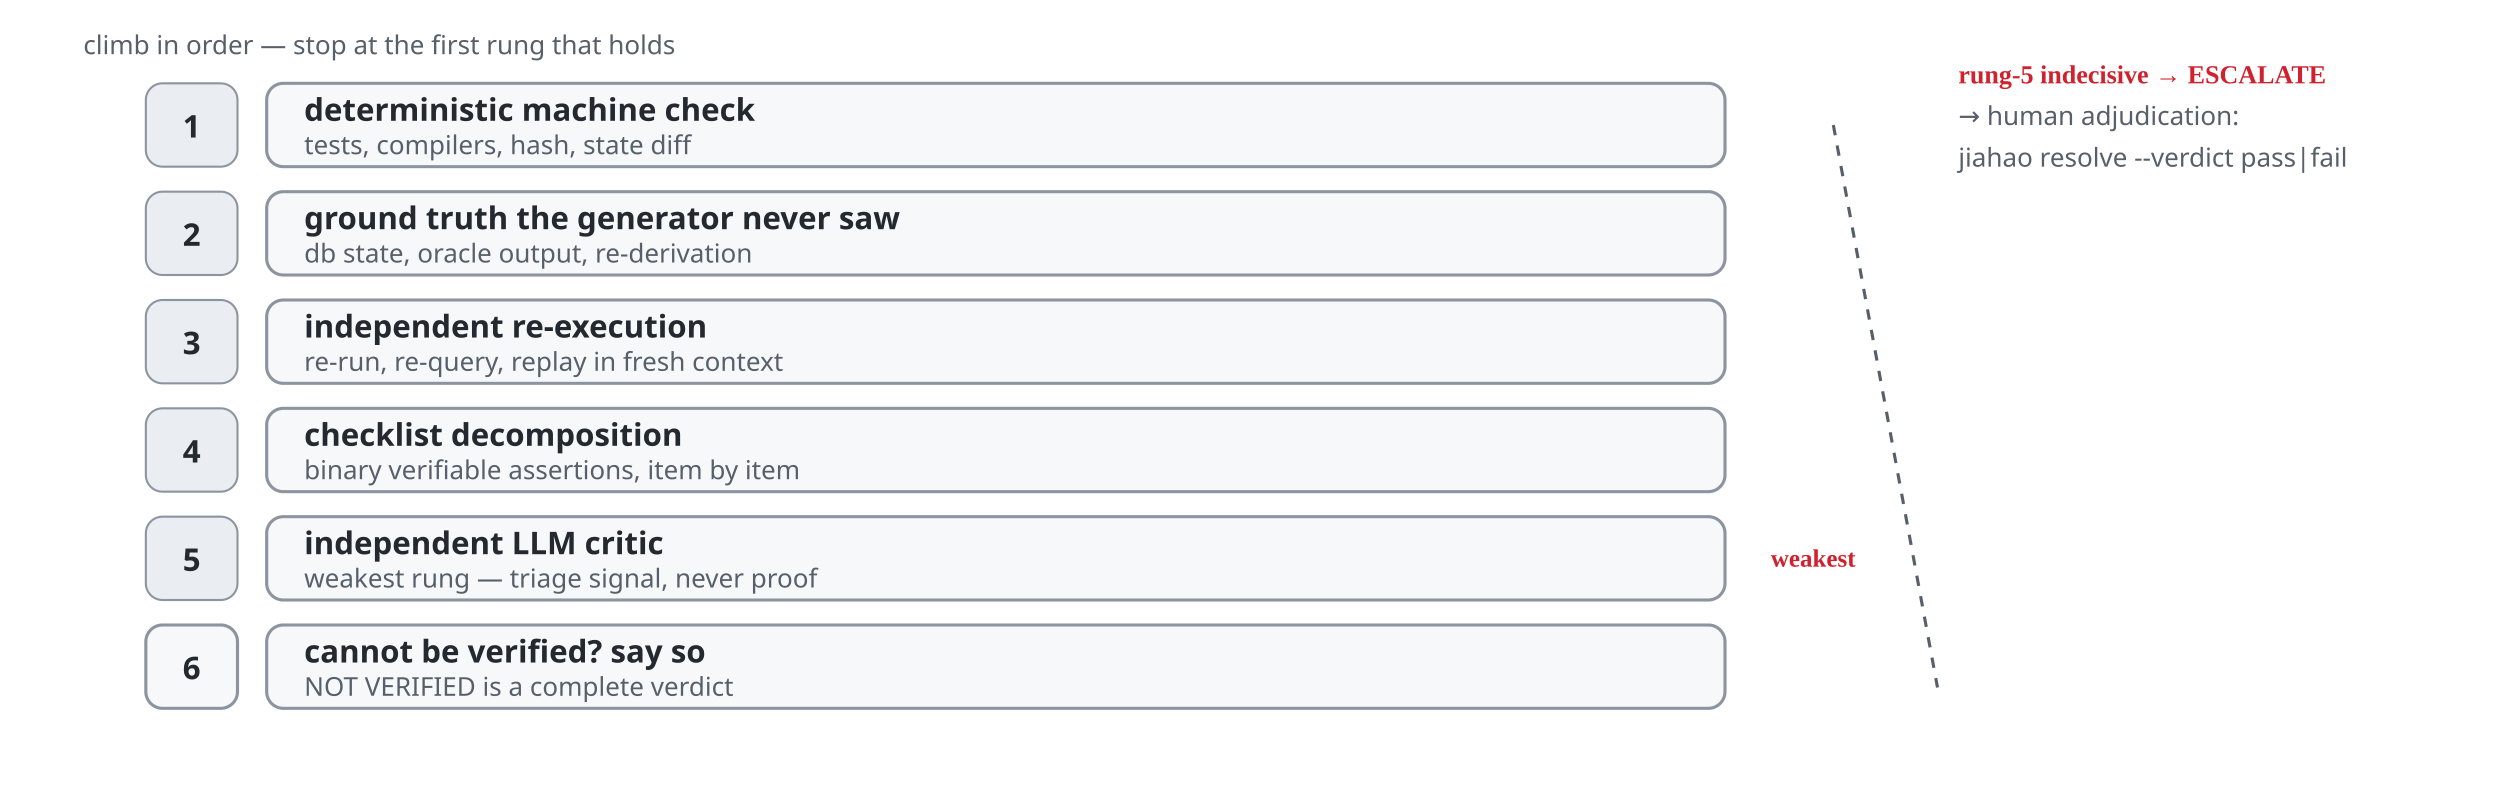
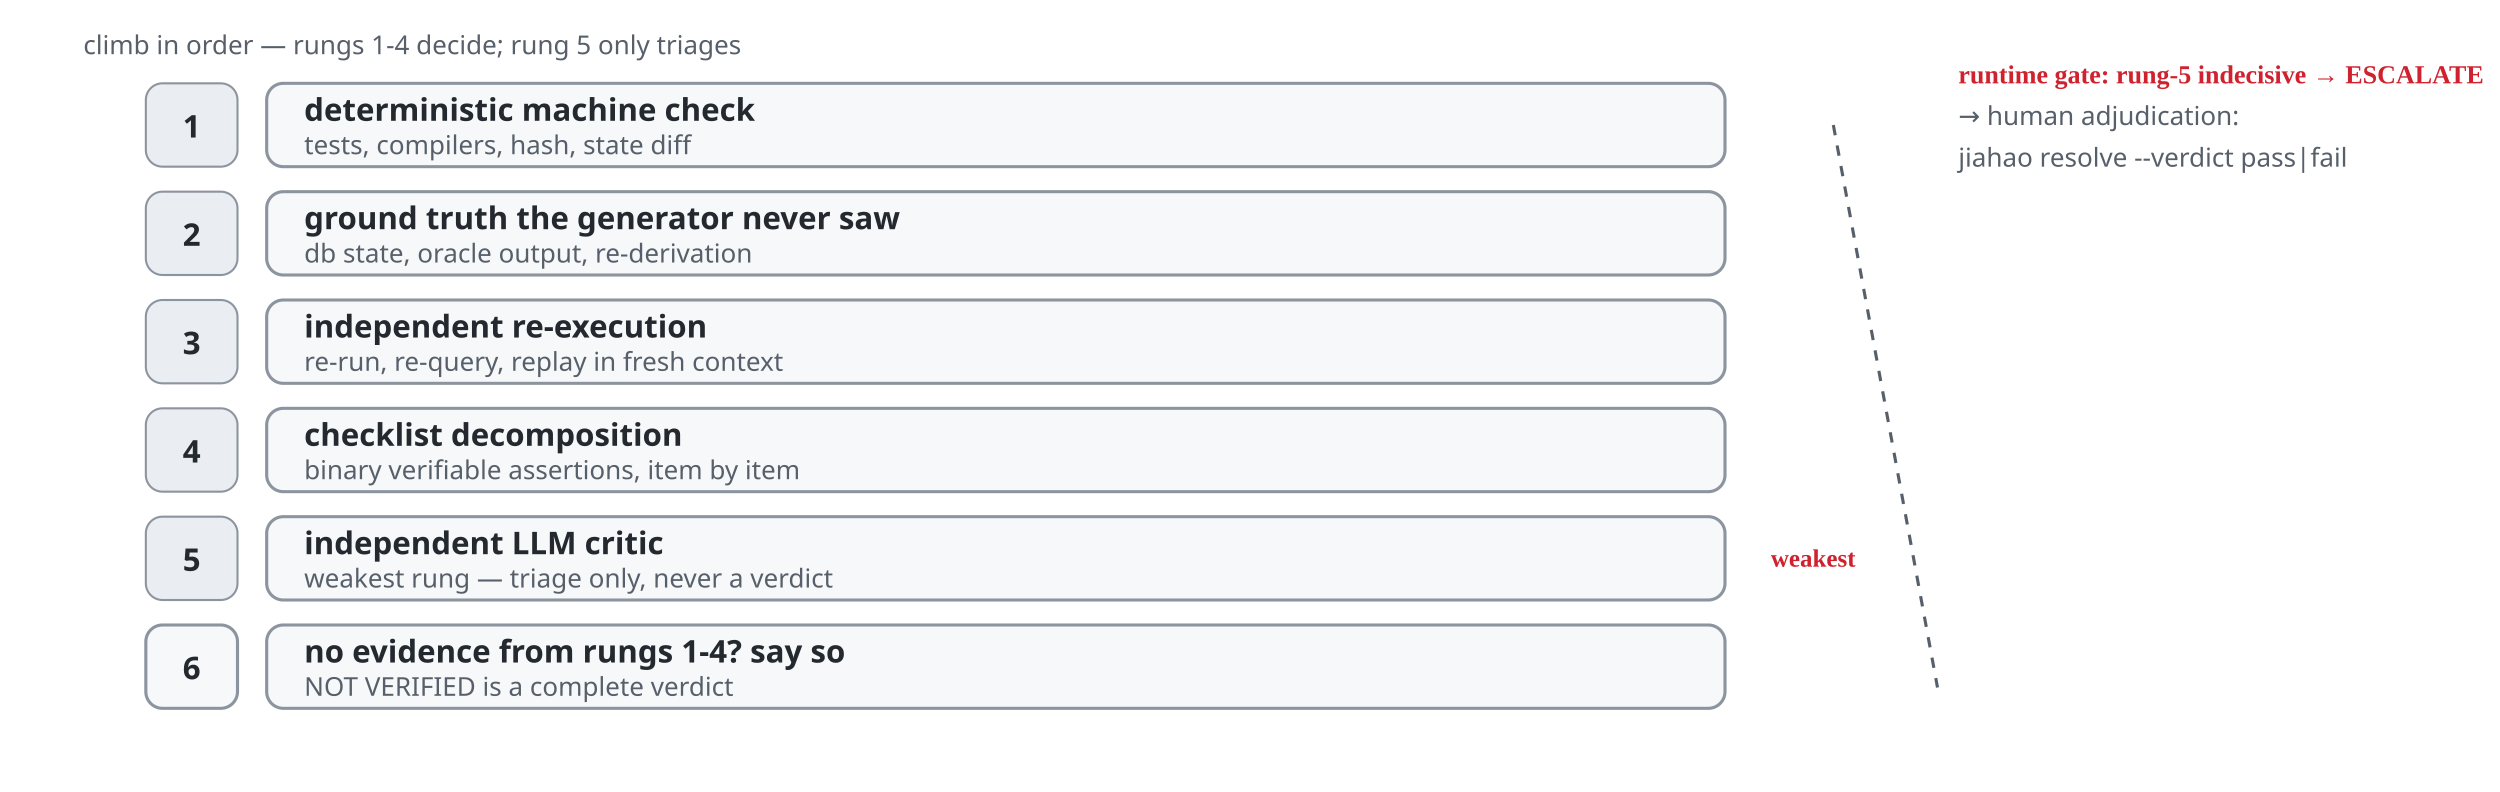
<svg xmlns="http://www.w3.org/2000/svg" viewBox="0 0 1200 380" role="img" aria-labelledby="t d">
  <style>
    .ink{fill:#24292f}.mut{fill:#57606a}.box{fill:#f6f8fa;stroke:#8c959f;stroke-width:1.5}
    .seam{stroke:#24292f;stroke-width:2}.acc{fill:#cf222e}.accT{fill:#cf222e;font-weight:600}
    .rung{fill:#eaeef2;stroke:#8c959f}.lbl{font:600 15px system-ui,Segoe UI,sans-serif;fill:#24292f}
    .sml{font:400 12.5px system-ui,Segoe UI,sans-serif;fill:#57606a}
    .ttl{font:700 20px system-ui,Segoe UI,sans-serif;fill:#24292f}
    .mono{font:500 13px Consolas,monospace;fill:#24292f}
    .arr{stroke:#57606a;stroke-width:2;fill:none;marker-end:url(#ah)}
    .pill{fill:#eaeef2;stroke:#8c959f}
    @media (prefers-color-scheme: dark){
      .ink{fill:#e6edf3}.mut{fill:#8b949e}.box{fill:#161b22;stroke:#30363d}
      .seam{stroke:#e6edf3}.acc{fill:#f85149}.accT{fill:#f85149}
      .rung{fill:#21262d;stroke:#30363d}.lbl{fill:#e6edf3}.sml{fill:#8b949e}.ttl{fill:#e6edf3}
      .mono{fill:#e6edf3}.arr{stroke:#8b949e}.pill{fill:#21262d;stroke:#30363d}
    }
  </style>
  <defs>
    <marker id="ah" markerWidth="8" markerHeight="8" refX="7" refY="4" orient="auto">
      <path d="M0,0 L8,4 L0,8 Z" fill="#57606a" />
    </marker>
  </defs>
-   <text x="40" y="26" class="sml" font-size="13">climb in order — stop at the first rung that holds</text>
+   <text x="40" y="26" class="sml" font-size="13">climb in order — rungs 1-4 decide; rung 5 only triages</text>
  <g>
    <rect x="70" y="40" width="44" height="40" rx="8" class="rung" />
    <text x="92" y="66" text-anchor="middle" class="lbl">1</text>
    <rect x="128" y="40" width="700" height="40" rx="8" class="box" />
    <text x="146" y="58" class="lbl" font-size="14">deterministic machine check</text>
    <text x="146" y="74" class="sml" font-size="11.5">tests, compilers, hash, state diff</text>
  </g>
  <g>
    <rect x="70" y="92" width="44" height="40" rx="8" class="rung" />
    <text x="92" y="118" text-anchor="middle" class="lbl">2</text>
    <rect x="128" y="92" width="700" height="40" rx="8" class="box" />
    <text x="146" y="110" class="lbl" font-size="14">ground truth the generator never saw</text>
    <text x="146" y="126" class="sml" font-size="11.5">db state, oracle output, re-derivation</text>
  </g>
  <g>
    <rect x="70" y="144" width="44" height="40" rx="8" class="rung" />
    <text x="92" y="170" text-anchor="middle" class="lbl">3</text>
    <rect x="128" y="144" width="700" height="40" rx="8" class="box" />
    <text x="146" y="162" class="lbl" font-size="14">independent re-execution</text>
    <text x="146" y="178" class="sml" font-size="11.5">re-run, re-query, replay in fresh context</text>
  </g>
  <g>
    <rect x="70" y="196" width="44" height="40" rx="8" class="rung" />
    <text x="92" y="222" text-anchor="middle" class="lbl">4</text>
    <rect x="128" y="196" width="700" height="40" rx="8" class="box" />
    <text x="146" y="214" class="lbl" font-size="14">checklist decomposition</text>
    <text x="146" y="230" class="sml" font-size="11.5">binary verifiable assertions, item by item</text>
  </g>
  <g>
    <rect x="70" y="248" width="44" height="40" rx="8" class="rung" />
    <text x="92" y="274" text-anchor="middle" class="lbl">5</text>
    <rect x="128" y="248" width="700" height="40" rx="8" class="box" />
    <text x="146" y="266" class="lbl" font-size="14">independent LLM critic</text>
-     <text x="146" y="282" class="sml" font-size="11.5">weakest rung — triage signal, never proof</text>
+     <text x="146" y="282" class="sml" font-size="11.5">weakest rung — triage only, never a verdict</text>
    <text x="850" y="272" class="accT" font-size="12">weakest</text>
  </g>
  <g>
    <rect x="70" y="300" width="44" height="40" rx="8" class="box" />
    <text x="92" y="326" text-anchor="middle" class="lbl">6</text>
    <rect x="128" y="300" width="700" height="40" rx="8" class="box" />
-     <text x="146" y="318" class="lbl" font-size="14">cannot be verified? say so</text>
+     <text x="146" y="318" class="lbl" font-size="14">no evidence from rungs 1-4? say so</text>
    <text x="146" y="334" class="sml" font-size="11.5">NOT VERIFIED is a complete verdict</text>
  </g>
  <path d="M880 60 L 930 330" stroke="#57606a" stroke-width="1.5" stroke-dasharray="5 5" fill="none" />
-   <text x="940" y="40" class="accT" font-size="12.5">rung-5 indecisive → ESCALATE</text>
+   <text x="940" y="40" class="accT" font-size="12.5">runtime gate: rung-5 indecisive → ESCALATE</text>
  <text x="940" y="60" class="sml" font-size="12">→ human adjudication:</text>
  <text x="940" y="80" class="sml" font-size="12">jiahao resolve --verdict pass|fail</text>
</svg>
